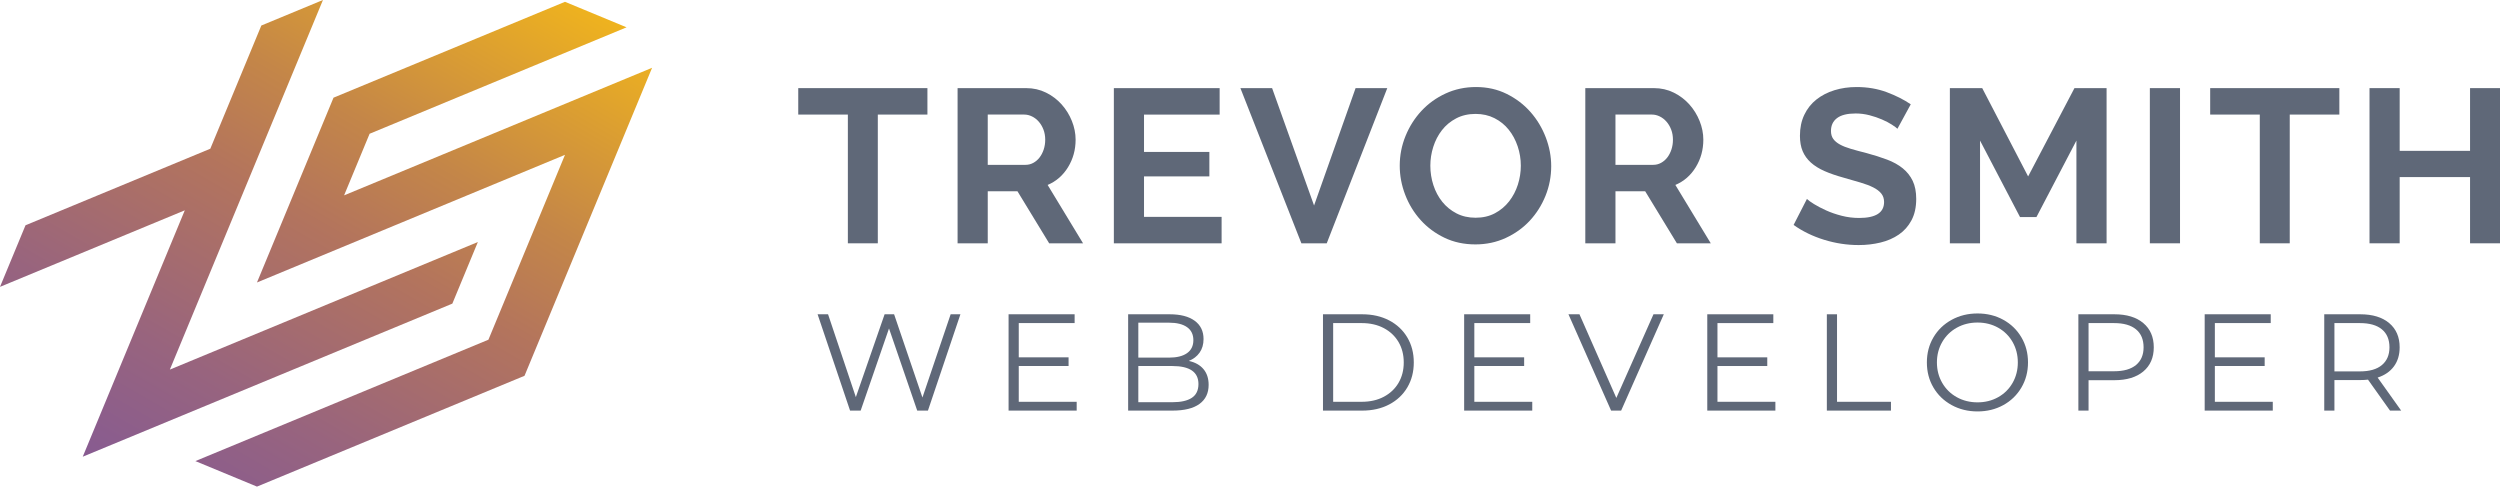
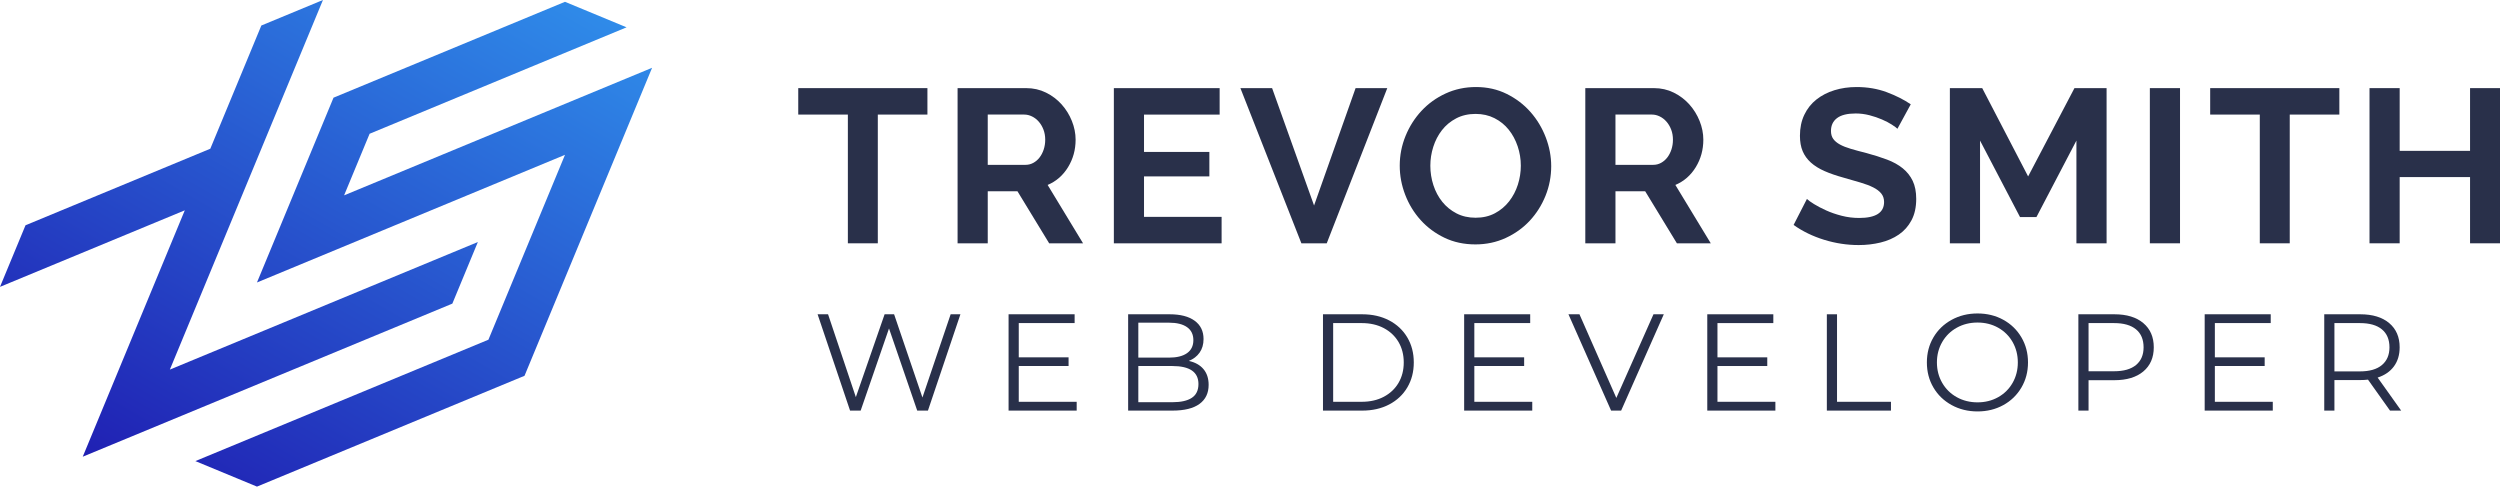
- <svg xmlns="http://www.w3.org/2000/svg" id="Layer_1" viewBox="0 0 671.077 130.621">
+ <svg xmlns="http://www.w3.org/2000/svg" id="Layer_2" viewBox="0 0 671.077 130.621">
  <defs>
-     <style>.cls-1{fill:#5f6878;}.cls-2{fill:url(#linear-gradient);}</style>
+     <style>.cls-1{fill:#29304a;}.cls-2{fill:url(#linear-gradient);}</style>
    <linearGradient id="linear-gradient" x1="42.766" y1="134.463" x2="129.17" y2="-15.193" gradientUnits="userSpaceOnUse">
-       <stop offset="0" stop-color="#875b91" />
-       <stop offset=".209" stop-color="#98647e" />
-       <stop offset=".497" stop-color="#b3745d" />
-       <stop offset=".671" stop-color="#c48648" />
-       <stop offset="1" stop-color="#efb31e" />
+       <stop offset="0" stop-color="#2020b3" />
+       <stop offset="1" stop-color="#2f8be9" />
    </linearGradient>
  </defs>
-   <path class="cls-2" d="M70.153,6.849L86.689,0l-41.093,99.21,82.677-34.246-6.849,16.538L22.211,122.595l27.394-66.141L0,77.002l6.849-16.533,49.605-20.548,13.698-33.072ZM68.978,130.621l71.818-29.748,34.246-82.677-82.679,34.246,6.849-16.536L168.191,7.335,151.657.486l-62.132,25.736-20.548,49.605,82.685-34.266-20.556,49.627-78.665,32.583,16.536,6.849Z" />
-   <path class="cls-1" d="M257.806,84.363l-8.717,25.855h-2.881l-7.571-22.05-7.609,22.05h-2.844l-8.717-25.855h2.808l7.461,22.235,7.719-22.235h2.549l7.608,22.346,7.571-22.346h2.623Z" />
-   <path class="cls-1" d="M289.015,107.854v2.364h-18.282v-25.855h17.729v2.364h-14.996v9.196h13.371v2.327h-13.371v9.603h15.55Z" />
-   <path class="cls-1" d="M323.05,99.082c.923,1.096,1.385,2.506,1.385,4.229,0,2.216-.819,3.921-2.456,5.115-1.638,1.195-4.058,1.792-7.258,1.792h-11.893v-25.855h11.154c2.881,0,5.115.579,6.703,1.736s2.383,2.795,2.383,4.912c0,1.428-.352,2.641-1.053,3.638-.702.997-1.669,1.742-2.899,2.234,1.699.37,3.01,1.103,3.934,2.198ZM305.561,86.617v9.381h8.236c2.093,0,3.706-.4,4.839-1.201,1.133-.8,1.699-1.963,1.699-3.49s-.566-2.69-1.699-3.49c-1.133-.8-2.746-1.2-4.839-1.2h-8.236ZM319.929,106.783c1.182-.788,1.772-2.019,1.772-3.693,0-3.226-2.34-4.838-7.018-4.838h-9.123v9.714h9.123c2.314,0,4.064-.394,5.245-1.182Z" />
-   <path class="cls-1" d="M355.129,84.363h10.526c2.732,0,5.146.548,7.239,1.644,2.092,1.096,3.718,2.623,4.875,4.58s1.736,4.192,1.736,6.704-.579,4.746-1.736,6.704-2.783,3.485-4.875,4.58c-2.094,1.096-4.507,1.644-7.239,1.644h-10.526v-25.855ZM365.507,107.854c2.266,0,4.248-.449,5.947-1.348,1.698-.898,3.016-2.142,3.951-3.731s1.404-3.417,1.404-5.485-.469-3.897-1.404-5.485c-.935-1.588-2.253-2.831-3.951-3.731-1.699-.898-3.682-1.348-5.947-1.348h-7.646v21.127h7.646Z" />
-   <path class="cls-1" d="M411.305,107.854v2.364h-18.282v-25.855h17.729v2.364h-14.996v9.196h13.371v2.327h-13.371v9.603h15.55Z" />
-   <path class="cls-1" d="M446.615,84.363l-11.45,25.855h-2.696l-11.45-25.855h2.955l9.898,22.456,9.973-22.456h2.771Z" />
-   <path class="cls-1" d="M476.568,107.854v2.364h-18.282v-25.855h17.729v2.364h-14.996v9.196h13.371v2.327h-13.371v9.603h15.55Z" />
-   <path class="cls-1" d="M490.382,84.363h2.732v23.491h14.479v2.364h-17.211v-25.855Z" />
-   <path class="cls-1" d="M523.863,108.722c-2.081-1.145-3.707-2.714-4.876-4.709-1.17-1.995-1.754-4.235-1.754-6.722s.584-4.728,1.754-6.722c1.169-1.994,2.795-3.564,4.876-4.709,2.08-1.145,4.4-1.717,6.962-1.717s4.869.566,6.925,1.699c2.056,1.133,3.676,2.703,4.857,4.709,1.182,2.007,1.772,4.254,1.772,6.741s-.591,4.734-1.772,6.741c-1.182,2.007-2.802,3.577-4.857,4.709-2.056,1.133-4.364,1.699-6.925,1.699s-4.882-.573-6.962-1.718ZM536.365,106.617c1.649-.923,2.942-2.204,3.878-3.841.935-1.637,1.403-3.465,1.403-5.485s-.468-3.847-1.403-5.485c-.935-1.637-2.228-2.917-3.878-3.841-1.649-.924-3.497-1.385-5.54-1.385s-3.897.461-5.559,1.385c-1.662.923-2.968,2.204-3.915,3.841-.948,1.638-1.422,3.466-1.422,5.485s.474,3.848,1.422,5.485c.947,1.638,2.253,2.918,3.915,3.841s3.515,1.385,5.559,1.385,3.891-.461,5.54-1.385Z" />
-   <path class="cls-1" d="M575.331,86.728c1.871,1.576,2.808,3.743,2.808,6.5s-.936,4.918-2.808,6.482c-1.871,1.564-4.457,2.345-7.756,2.345h-6.944v8.163h-2.732v-25.855h9.677c3.299,0,5.885.789,7.756,2.364ZM573.374,97.974c1.353-1.121,2.031-2.702,2.031-4.746,0-2.093-.678-3.7-2.031-4.82-1.355-1.12-3.312-1.68-5.873-1.68h-6.87v12.927h6.87c2.561,0,4.519-.56,5.873-1.68Z" />
-   <path class="cls-1" d="M610.086,107.854v2.364h-18.282v-25.855h17.729v2.364h-14.996v9.196h13.371v2.327h-13.371v9.603h15.55Z" />
-   <path class="cls-1" d="M641.553,110.218l-5.909-8.31c-.665.074-1.355.111-2.068.111h-6.944v8.2h-2.732v-25.855h9.677c3.299,0,5.885.789,7.756,2.364s2.808,3.743,2.808,6.5c0,2.019-.512,3.725-1.533,5.115-1.022,1.392-2.481,2.395-4.377,3.01l6.316,8.864h-2.992ZM639.375,97.992c1.353-1.132,2.031-2.72,2.031-4.764,0-2.093-.678-3.7-2.031-4.82-1.355-1.12-3.312-1.68-5.873-1.68h-6.87v12.964h6.87c2.561,0,4.519-.566,5.873-1.699Z" />
-   <path class="cls-1" d="M248.948,30.754h-13.317v34.557h-8.038V30.754h-13.318v-7.099h34.674v7.099Z" />
-   <path class="cls-1" d="M257.045,65.311V23.655h18.422c1.916,0,3.687.401,5.31,1.202,1.623.803,3.022,1.858,4.195,3.169s2.092,2.797,2.758,4.458c.664,1.663.997,3.336.997,5.017,0,2.699-.675,5.154-2.024,7.363-1.349,2.21-3.178,3.805-5.485,4.781l9.505,15.665h-9.094l-8.508-13.963h-7.979v13.963h-8.097ZM265.141,44.248h10.149c.742,0,1.438-.176,2.083-.528.645-.352,1.203-.83,1.672-1.437.47-.606.841-1.32,1.115-2.142.273-.821.41-1.702.41-2.641,0-.978-.156-1.877-.469-2.698-.314-.822-.733-1.535-1.262-2.142s-1.135-1.075-1.819-1.408c-.685-.332-1.378-.499-2.082-.499h-9.798v13.494Z" />
-   <path class="cls-1" d="M327.917,58.212v7.099h-28.924V23.655h28.396v7.099h-20.3v10.033h17.542v6.57h-17.542v10.854h20.827Z" />
-   <path class="cls-1" d="M341.47,23.655l11.265,31.506,11.146-31.506h8.508l-16.252,41.655h-6.806l-16.369-41.655h8.508Z" />
-   <path class="cls-1" d="M396.034,65.605c-3.052,0-5.819-.597-8.303-1.79-2.484-1.192-4.615-2.776-6.394-4.752-1.78-1.975-3.159-4.233-4.137-6.776-.978-2.542-1.467-5.143-1.467-7.804,0-2.776.519-5.436,1.555-7.979,1.036-2.542,2.465-4.791,4.283-6.747,1.819-1.955,3.979-3.511,6.483-4.664,2.503-1.153,5.222-1.731,8.155-1.731,3.011,0,5.759.616,8.243,1.849,2.483,1.231,4.606,2.846,6.365,4.84,1.761,1.995,3.129,4.264,4.107,6.806.977,2.543,1.467,5.125,1.467,7.745,0,2.777-.509,5.427-1.525,7.949-1.018,2.523-2.426,4.753-4.225,6.689-1.8,1.937-3.951,3.481-6.454,4.635-2.503,1.154-5.222,1.731-8.154,1.731ZM383.947,44.482c0,1.8.273,3.541.821,5.222.548,1.683,1.34,3.169,2.377,4.459,1.035,1.291,2.307,2.328,3.813,3.11,1.505.782,3.217,1.173,5.134,1.173,1.955,0,3.686-.4,5.192-1.203,1.505-.801,2.776-1.867,3.813-3.197,1.035-1.329,1.818-2.825,2.347-4.488.527-1.662.792-3.353.792-5.075,0-1.798-.284-3.539-.851-5.221-.567-1.682-1.37-3.169-2.406-4.459-1.036-1.291-2.308-2.318-3.813-3.081s-3.197-1.144-5.074-1.144c-1.957,0-3.696.401-5.222,1.203s-2.797,1.857-3.813,3.168c-1.018,1.31-1.79,2.797-2.318,4.459-.527,1.663-.792,3.353-.792,5.074Z" />
-   <path class="cls-1" d="M425.545,65.311V23.655h18.422c1.916,0,3.687.401,5.31,1.202,1.623.803,3.022,1.858,4.195,3.169s2.092,2.797,2.758,4.458c.664,1.663.997,3.336.997,5.017,0,2.699-.675,5.154-2.024,7.363-1.349,2.21-3.178,3.805-5.485,4.781l9.505,15.665h-9.094l-8.508-13.963h-7.979v13.963h-8.097ZM433.641,44.248h10.149c.742,0,1.438-.176,2.083-.528.645-.352,1.203-.83,1.672-1.437.47-.606.841-1.32,1.115-2.142.273-.821.41-1.702.41-2.641,0-.978-.156-1.877-.469-2.698-.314-.822-.733-1.535-1.262-2.142s-1.135-1.075-1.819-1.408c-.685-.332-1.378-.499-2.082-.499h-9.798v13.494Z" />
-   <path class="cls-1" d="M509.325,34.567c-.274-.273-.772-.645-1.496-1.114-.725-.47-1.605-.929-2.641-1.379-1.036-.449-2.161-.831-3.373-1.145-1.213-.312-2.445-.469-3.696-.469-2.229,0-3.893.41-4.987,1.231-1.095.822-1.643,1.976-1.643,3.462,0,.86.205,1.575.616,2.142.41.567,1.007,1.066,1.789,1.496.782.431,1.77.821,2.963,1.173,1.193.352,2.571.725,4.137,1.115,2.033.548,3.881,1.135,5.544,1.76,1.662.626,3.07,1.408,4.225,2.347,1.153.94,2.043,2.063,2.669,3.374s.94,2.924.94,4.84c0,2.229-.421,4.137-1.262,5.721-.842,1.584-1.976,2.865-3.403,3.843-1.428.979-3.07,1.692-4.928,2.142-1.858.449-3.805.675-5.838.675-3.13,0-6.219-.47-9.27-1.408s-5.789-2.268-8.214-3.989l3.578-6.982c.352.352.987.812,1.907,1.379.919.567,2.004,1.135,3.256,1.701,1.252.568,2.641,1.047,4.166,1.438,1.525.392,3.089.587,4.693.587,4.459,0,6.689-1.427,6.689-4.283,0-.898-.255-1.661-.763-2.288-.509-.625-1.232-1.173-2.171-1.643-.939-.469-2.073-.899-3.402-1.291-1.33-.39-2.816-.821-4.459-1.29-1.995-.548-3.726-1.145-5.192-1.79-1.467-.644-2.689-1.407-3.667-2.288-.979-.88-1.712-1.897-2.2-3.051-.489-1.153-.733-2.531-.733-4.136,0-2.112.391-3.99,1.174-5.633.781-1.643,1.867-3.011,3.256-4.106,1.388-1.095,3.001-1.927,4.84-2.494,1.838-.566,3.813-.851,5.926-.851,2.934,0,5.633.461,8.097,1.379,2.464.92,4.615,2.005,6.454,3.256l-3.579,6.571Z" />
-   <path class="cls-1" d="M557.375,65.311v-27.575l-10.736,20.535h-4.4l-10.736-20.535v27.575h-8.097V23.655h8.683l12.321,23.702,12.438-23.702h8.625v41.655h-8.097Z" />
-   <path class="cls-1" d="M577.087,65.311V23.655h8.097v41.655h-8.097Z" />
-   <path class="cls-1" d="M627.954,30.754h-13.317v34.557h-8.038V30.754h-13.318v-7.099h34.674v7.099Z" />
-   <path class="cls-1" d="M671.077,23.655v41.655h-8.038v-17.776h-18.892v17.776h-8.097V23.655h8.097v16.838h18.892v-16.838h8.038Z" />
+   <g id="Layer_1-2">
+     <path class="cls-2" d="M70.153,6.849L86.689,0l-41.093,99.21,82.677-34.246-6.849,16.538L22.211,122.595l27.394-66.141L0,77.002l6.849-16.533,49.605-20.548,13.698-33.072ZM68.978,130.621l71.818-29.748,34.246-82.677-82.679,34.246,6.849-16.536L168.191,7.335,151.657.486l-62.132,25.736-20.548,49.605,82.685-34.266-20.556,49.627-78.665,32.583,16.536,6.849Z" />
+     <path class="cls-1" d="M257.806,84.363l-8.717,25.855h-2.881l-7.571-22.05-7.609,22.05h-2.844l-8.717-25.855h2.808l7.461,22.235,7.719-22.235h2.549l7.608,22.346,7.571-22.346h2.623Z" />
+     <path class="cls-1" d="M289.015,107.854v2.364h-18.282v-25.855h17.729v2.364h-14.996v9.196h13.371v2.327h-13.371v9.603h15.55Z" />
+     <path class="cls-1" d="M323.05,99.082c.923,1.096,1.385,2.506,1.385,4.229,0,2.216-.819,3.921-2.456,5.115-1.638,1.195-4.058,1.792-7.258,1.792h-11.893v-25.855h11.154c2.881,0,5.115.579,6.703,1.736s2.383,2.795,2.383,4.912c0,1.428-.352,2.641-1.053,3.638-.702.997-1.669,1.742-2.899,2.234,1.699.37,3.01,1.103,3.934,2.198ZM305.561,86.617v9.381h8.236c2.093,0,3.706-.4,4.839-1.201,1.133-.8,1.699-1.963,1.699-3.49s-.566-2.69-1.699-3.49c-1.133-.8-2.746-1.2-4.839-1.2h-8.236ZM319.929,106.783c1.182-.788,1.772-2.019,1.772-3.693,0-3.226-2.34-4.838-7.018-4.838h-9.123v9.714h9.123c2.314,0,4.064-.394,5.245-1.182Z" />
+     <path class="cls-1" d="M355.129,84.363h10.526c2.732,0,5.146.548,7.239,1.644,2.092,1.096,3.718,2.623,4.875,4.58s1.736,4.192,1.736,6.704-.579,4.746-1.736,6.704-2.783,3.485-4.875,4.58c-2.094,1.096-4.507,1.644-7.239,1.644h-10.526v-25.855ZM365.507,107.854c2.266,0,4.248-.449,5.947-1.348,1.698-.898,3.016-2.142,3.951-3.731s1.404-3.417,1.404-5.485-.469-3.897-1.404-5.485c-.935-1.588-2.253-2.831-3.951-3.731-1.699-.898-3.682-1.348-5.947-1.348h-7.646v21.127h7.646Z" />
+     <path class="cls-1" d="M411.305,107.854v2.364h-18.282v-25.855h17.729v2.364h-14.996v9.196h13.371v2.327h-13.371v9.603h15.55Z" />
+     <path class="cls-1" d="M446.615,84.363l-11.45,25.855h-2.696l-11.45-25.855h2.955l9.898,22.456,9.973-22.456h2.771Z" />
+     <path class="cls-1" d="M476.568,107.854v2.364h-18.282v-25.855h17.729v2.364h-14.996v9.196h13.371v2.327h-13.371v9.603h15.55Z" />
+     <path class="cls-1" d="M490.382,84.363h2.732v23.491h14.479v2.364h-17.211v-25.855Z" />
+     <path class="cls-1" d="M523.863,108.722c-2.081-1.145-3.707-2.714-4.876-4.709-1.17-1.995-1.754-4.235-1.754-6.722s.584-4.728,1.754-6.722c1.169-1.994,2.795-3.564,4.876-4.709,2.08-1.145,4.4-1.717,6.962-1.717s4.869.566,6.925,1.699c2.056,1.133,3.676,2.703,4.857,4.709,1.182,2.007,1.772,4.254,1.772,6.741s-.591,4.734-1.772,6.741c-1.182,2.007-2.802,3.577-4.857,4.709-2.056,1.133-4.364,1.699-6.925,1.699s-4.882-.573-6.962-1.718ZM536.365,106.617c1.649-.923,2.942-2.204,3.878-3.841.935-1.637,1.403-3.465,1.403-5.485s-.468-3.847-1.403-5.485c-.935-1.637-2.228-2.917-3.878-3.841-1.649-.924-3.497-1.385-5.54-1.385s-3.897.461-5.559,1.385c-1.662.923-2.968,2.204-3.915,3.841-.948,1.638-1.422,3.466-1.422,5.485s.474,3.848,1.422,5.485c.947,1.638,2.253,2.918,3.915,3.841s3.515,1.385,5.559,1.385,3.891-.461,5.54-1.385Z" />
+     <path class="cls-1" d="M575.331,86.728c1.871,1.576,2.808,3.743,2.808,6.5s-.936,4.918-2.808,6.482c-1.871,1.564-4.457,2.345-7.756,2.345h-6.944v8.163h-2.732v-25.855h9.677c3.299,0,5.885.789,7.756,2.364ZM573.374,97.974c1.353-1.121,2.031-2.702,2.031-4.746,0-2.093-.678-3.7-2.031-4.82-1.355-1.12-3.312-1.68-5.873-1.68h-6.87v12.927h6.87c2.561,0,4.519-.56,5.873-1.68Z" />
+     <path class="cls-1" d="M610.086,107.854v2.364h-18.282v-25.855h17.729v2.364h-14.996v9.196h13.371v2.327h-13.371v9.603h15.55Z" />
+     <path class="cls-1" d="M641.553,110.218l-5.909-8.31c-.665.074-1.355.111-2.068.111h-6.944v8.2h-2.732v-25.855h9.677c3.299,0,5.885.789,7.756,2.364s2.808,3.743,2.808,6.5c0,2.019-.512,3.725-1.533,5.115-1.022,1.392-2.481,2.395-4.377,3.01l6.316,8.864h-2.992ZM639.375,97.992c1.353-1.132,2.031-2.72,2.031-4.764,0-2.093-.678-3.7-2.031-4.82-1.355-1.12-3.312-1.68-5.873-1.68h-6.87v12.964h6.87c2.561,0,4.519-.566,5.873-1.699Z" />
+     <path class="cls-1" d="M248.948,30.754h-13.317v34.557h-8.038V30.754h-13.318v-7.099h34.674v7.099Z" />
+     <path class="cls-1" d="M257.045,65.311V23.655h18.422c1.916,0,3.687.401,5.31,1.202,1.623.803,3.022,1.858,4.195,3.169s2.092,2.797,2.758,4.458c.664,1.663.997,3.336.997,5.017,0,2.699-.675,5.154-2.024,7.363-1.349,2.21-3.178,3.805-5.485,4.781l9.505,15.665h-9.094l-8.508-13.963h-7.979v13.963h-8.097ZM265.141,44.248h10.149c.742,0,1.438-.176,2.083-.528.645-.352,1.203-.83,1.672-1.437.47-.606.841-1.32,1.115-2.142.273-.821.41-1.702.41-2.641,0-.978-.156-1.877-.469-2.698-.314-.822-.733-1.535-1.262-2.142s-1.135-1.075-1.819-1.408c-.685-.332-1.378-.499-2.082-.499h-9.798v13.494Z" />
+     <path class="cls-1" d="M327.917,58.212v7.099h-28.924V23.655h28.396v7.099h-20.3v10.033h17.542v6.57h-17.542v10.854h20.827Z" />
+     <path class="cls-1" d="M341.47,23.655l11.265,31.506,11.146-31.506h8.508l-16.252,41.655h-6.806l-16.369-41.655h8.508Z" />
+     <path class="cls-1" d="M396.034,65.605c-3.052,0-5.819-.597-8.303-1.79-2.484-1.192-4.615-2.776-6.394-4.752-1.78-1.975-3.159-4.233-4.137-6.776-.978-2.542-1.467-5.143-1.467-7.804,0-2.776.519-5.436,1.555-7.979,1.036-2.542,2.465-4.791,4.283-6.747,1.819-1.955,3.979-3.511,6.483-4.664,2.503-1.153,5.222-1.731,8.155-1.731,3.011,0,5.759.616,8.243,1.849,2.483,1.231,4.606,2.846,6.365,4.84,1.761,1.995,3.129,4.264,4.107,6.806.977,2.543,1.467,5.125,1.467,7.745,0,2.777-.509,5.427-1.525,7.949-1.018,2.523-2.426,4.753-4.225,6.689-1.8,1.937-3.951,3.481-6.454,4.635-2.503,1.154-5.222,1.731-8.154,1.731ZM383.947,44.482c0,1.8.273,3.541.821,5.222.548,1.683,1.34,3.169,2.377,4.459,1.035,1.291,2.307,2.328,3.813,3.11,1.505.782,3.217,1.173,5.134,1.173,1.955,0,3.686-.4,5.192-1.203,1.505-.801,2.776-1.867,3.813-3.197,1.035-1.329,1.818-2.825,2.347-4.488.527-1.662.792-3.353.792-5.075,0-1.798-.284-3.539-.851-5.221-.567-1.682-1.37-3.169-2.406-4.459-1.036-1.291-2.308-2.318-3.813-3.081s-3.197-1.144-5.074-1.144c-1.957,0-3.696.401-5.222,1.203s-2.797,1.857-3.813,3.168c-1.018,1.31-1.79,2.797-2.318,4.459-.527,1.663-.792,3.353-.792,5.074Z" />
+     <path class="cls-1" d="M425.545,65.311V23.655h18.422c1.916,0,3.687.401,5.31,1.202,1.623.803,3.022,1.858,4.195,3.169s2.092,2.797,2.758,4.458c.664,1.663.997,3.336.997,5.017,0,2.699-.675,5.154-2.024,7.363-1.349,2.21-3.178,3.805-5.485,4.781l9.505,15.665h-9.094l-8.508-13.963h-7.979v13.963h-8.097ZM433.641,44.248h10.149c.742,0,1.438-.176,2.083-.528.645-.352,1.203-.83,1.672-1.437.47-.606.841-1.32,1.115-2.142.273-.821.41-1.702.41-2.641,0-.978-.156-1.877-.469-2.698-.314-.822-.733-1.535-1.262-2.142s-1.135-1.075-1.819-1.408c-.685-.332-1.378-.499-2.082-.499h-9.798v13.494Z" />
+     <path class="cls-1" d="M509.325,34.567c-.274-.273-.772-.645-1.496-1.114-.725-.47-1.605-.929-2.641-1.379-1.036-.449-2.161-.831-3.373-1.145-1.213-.312-2.445-.469-3.696-.469-2.229,0-3.893.41-4.987,1.231-1.095.822-1.643,1.976-1.643,3.462,0,.86.205,1.575.616,2.142.41.567,1.007,1.066,1.789,1.496.782.431,1.77.821,2.963,1.173,1.193.352,2.571.725,4.137,1.115,2.033.548,3.881,1.135,5.544,1.76,1.662.626,3.07,1.408,4.225,2.347,1.153.94,2.043,2.063,2.669,3.374s.94,2.924.94,4.84c0,2.229-.421,4.137-1.262,5.721-.842,1.584-1.976,2.865-3.403,3.843-1.428.979-3.07,1.692-4.928,2.142-1.858.449-3.805.675-5.838.675-3.13,0-6.219-.47-9.27-1.408s-5.789-2.268-8.214-3.989l3.578-6.982c.352.352.987.812,1.907,1.379.919.567,2.004,1.135,3.256,1.701,1.252.568,2.641,1.047,4.166,1.438,1.525.392,3.089.587,4.693.587,4.459,0,6.689-1.427,6.689-4.283,0-.898-.255-1.661-.763-2.288-.509-.625-1.232-1.173-2.171-1.643-.939-.469-2.073-.899-3.402-1.291-1.33-.39-2.816-.821-4.459-1.29-1.995-.548-3.726-1.145-5.192-1.79-1.467-.644-2.689-1.407-3.667-2.288-.979-.88-1.712-1.897-2.2-3.051-.489-1.153-.733-2.531-.733-4.136,0-2.112.391-3.99,1.174-5.633.781-1.643,1.867-3.011,3.256-4.106,1.388-1.095,3.001-1.927,4.84-2.494,1.838-.566,3.813-.851,5.926-.851,2.934,0,5.633.461,8.097,1.379,2.464.92,4.615,2.005,6.454,3.256l-3.579,6.571Z" />
+     <path class="cls-1" d="M557.375,65.311v-27.575l-10.736,20.535h-4.4l-10.736-20.535v27.575h-8.097V23.655h8.683l12.321,23.702,12.438-23.702h8.625v41.655h-8.097Z" />
+     <path class="cls-1" d="M577.087,65.311V23.655h8.097v41.655h-8.097Z" />
+     <path class="cls-1" d="M627.954,30.754h-13.317v34.557h-8.038V30.754h-13.318v-7.099h34.674v7.099Z" />
+     <path class="cls-1" d="M671.077,23.655v41.655h-8.038v-17.776h-18.892v17.776h-8.097V23.655h8.097v16.838h18.892v-16.838h8.038Z" />
+   </g>
</svg>
